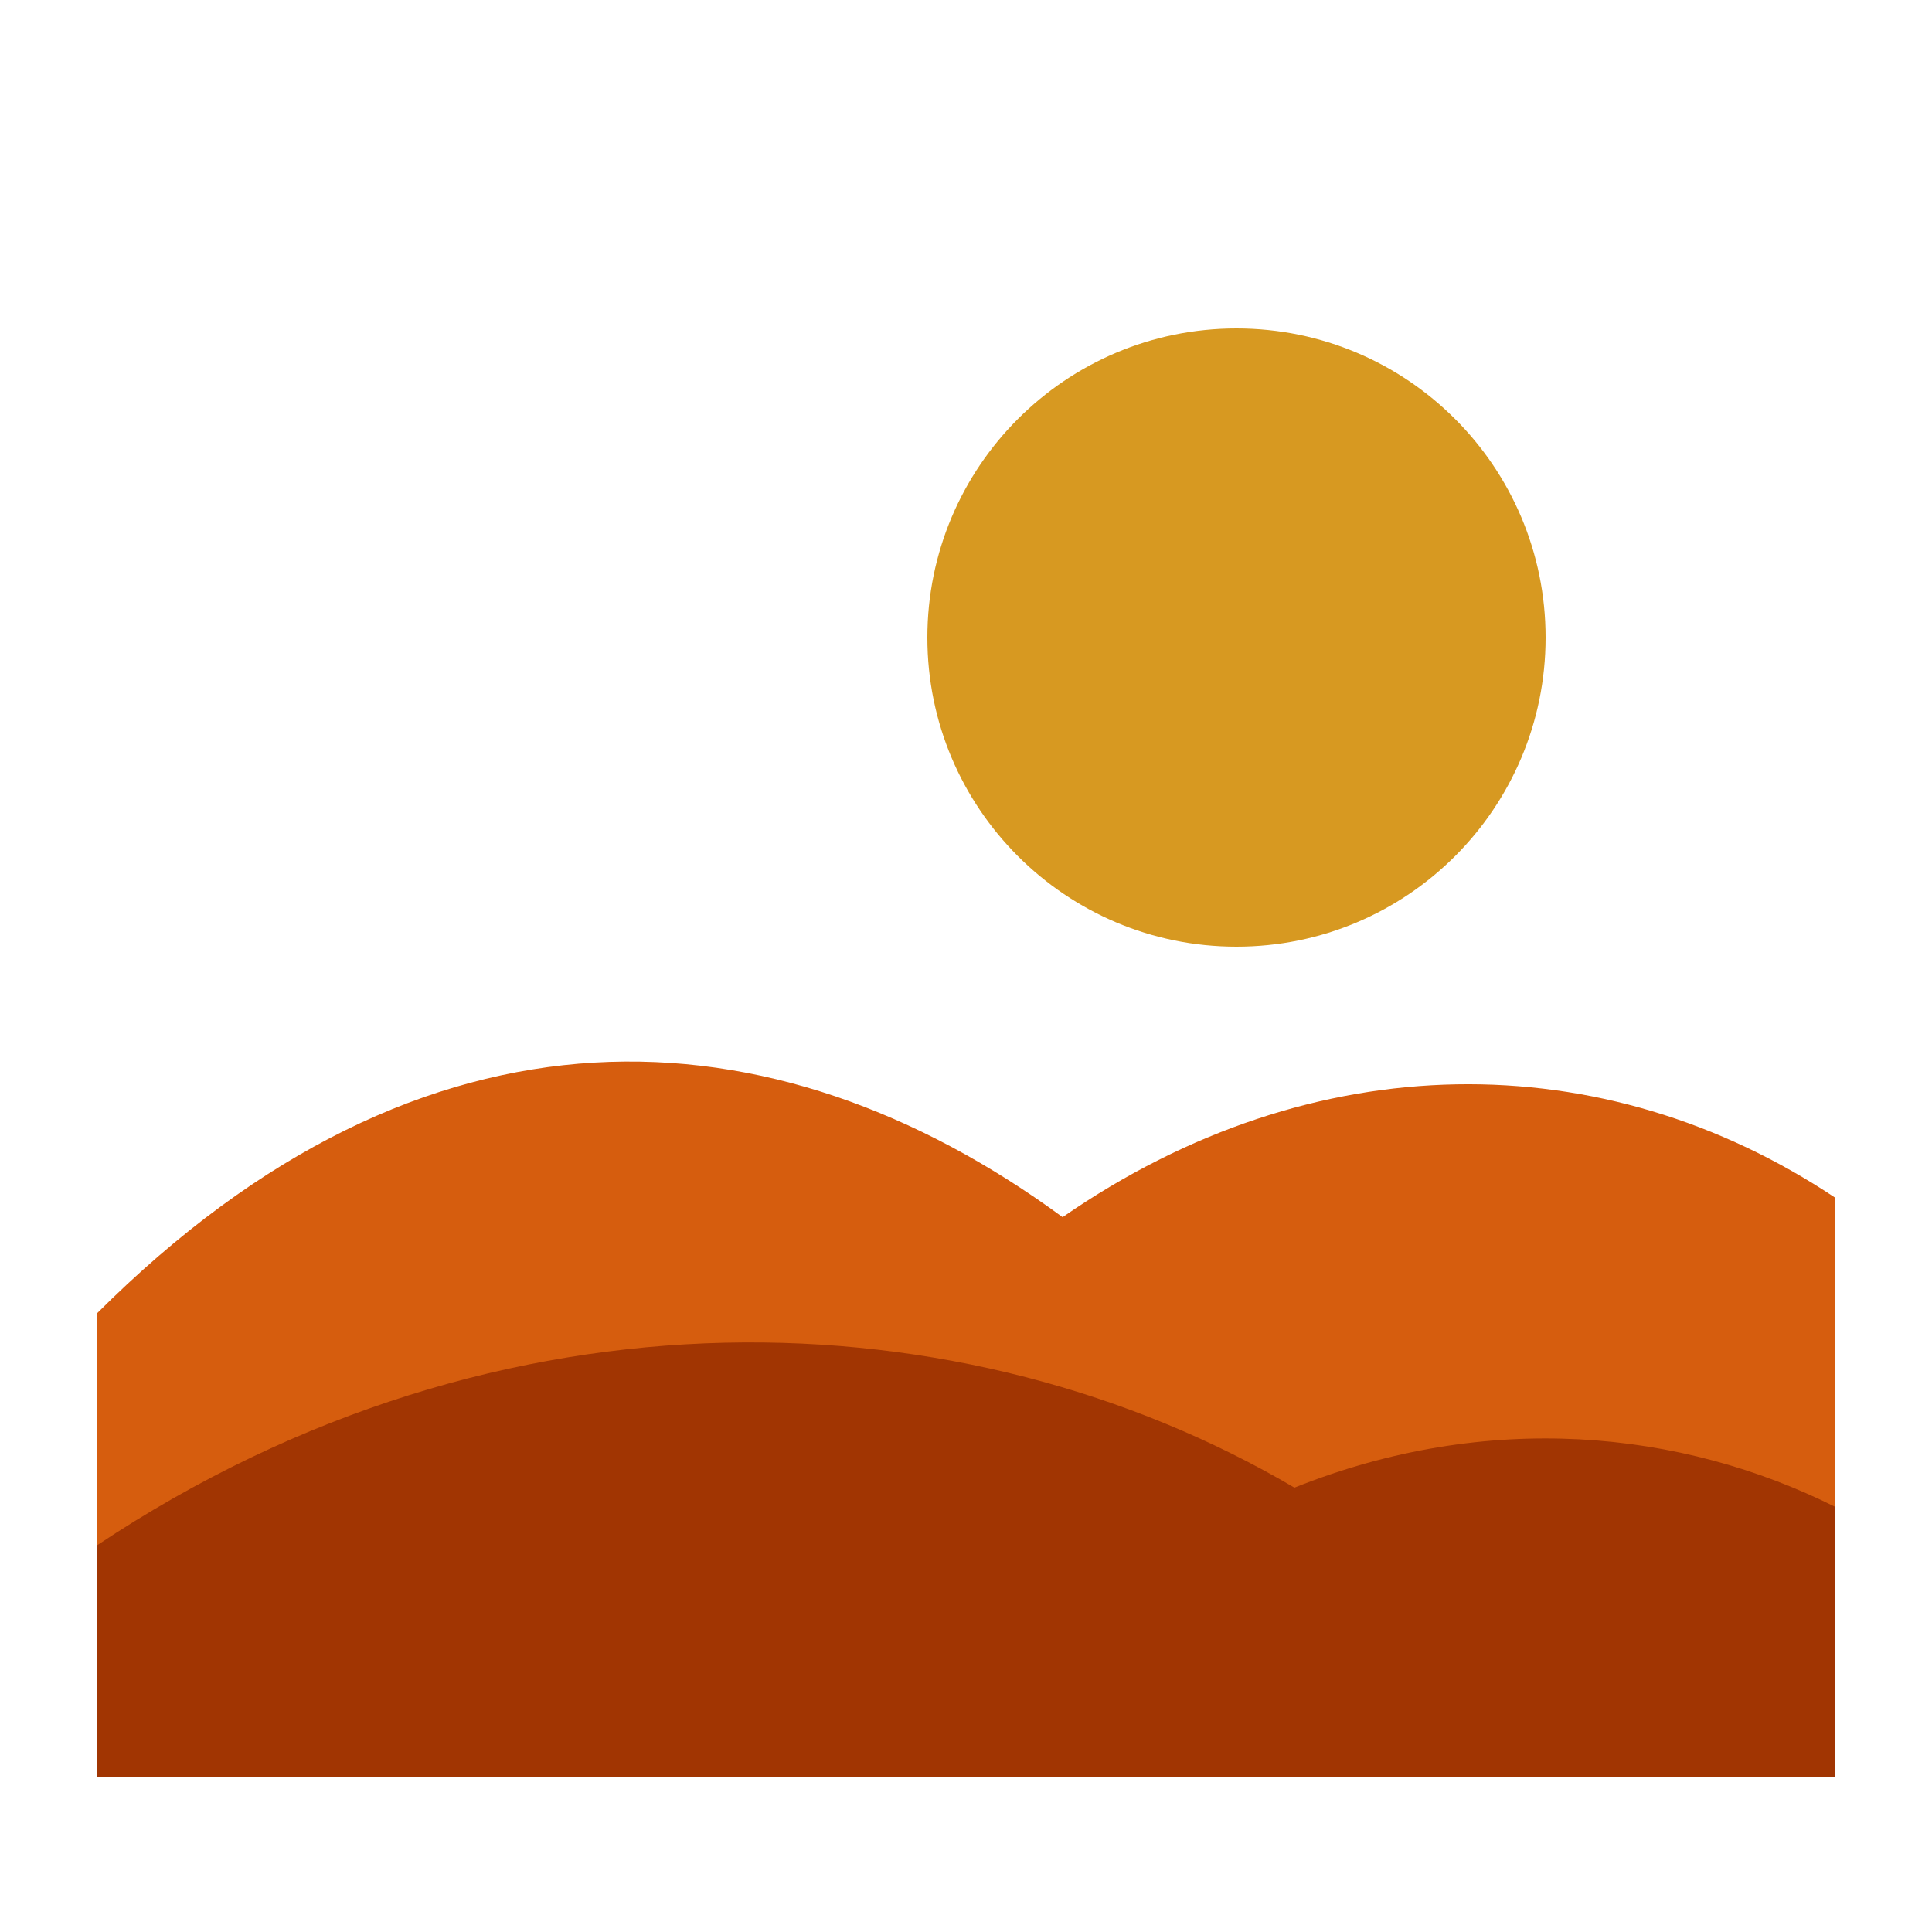
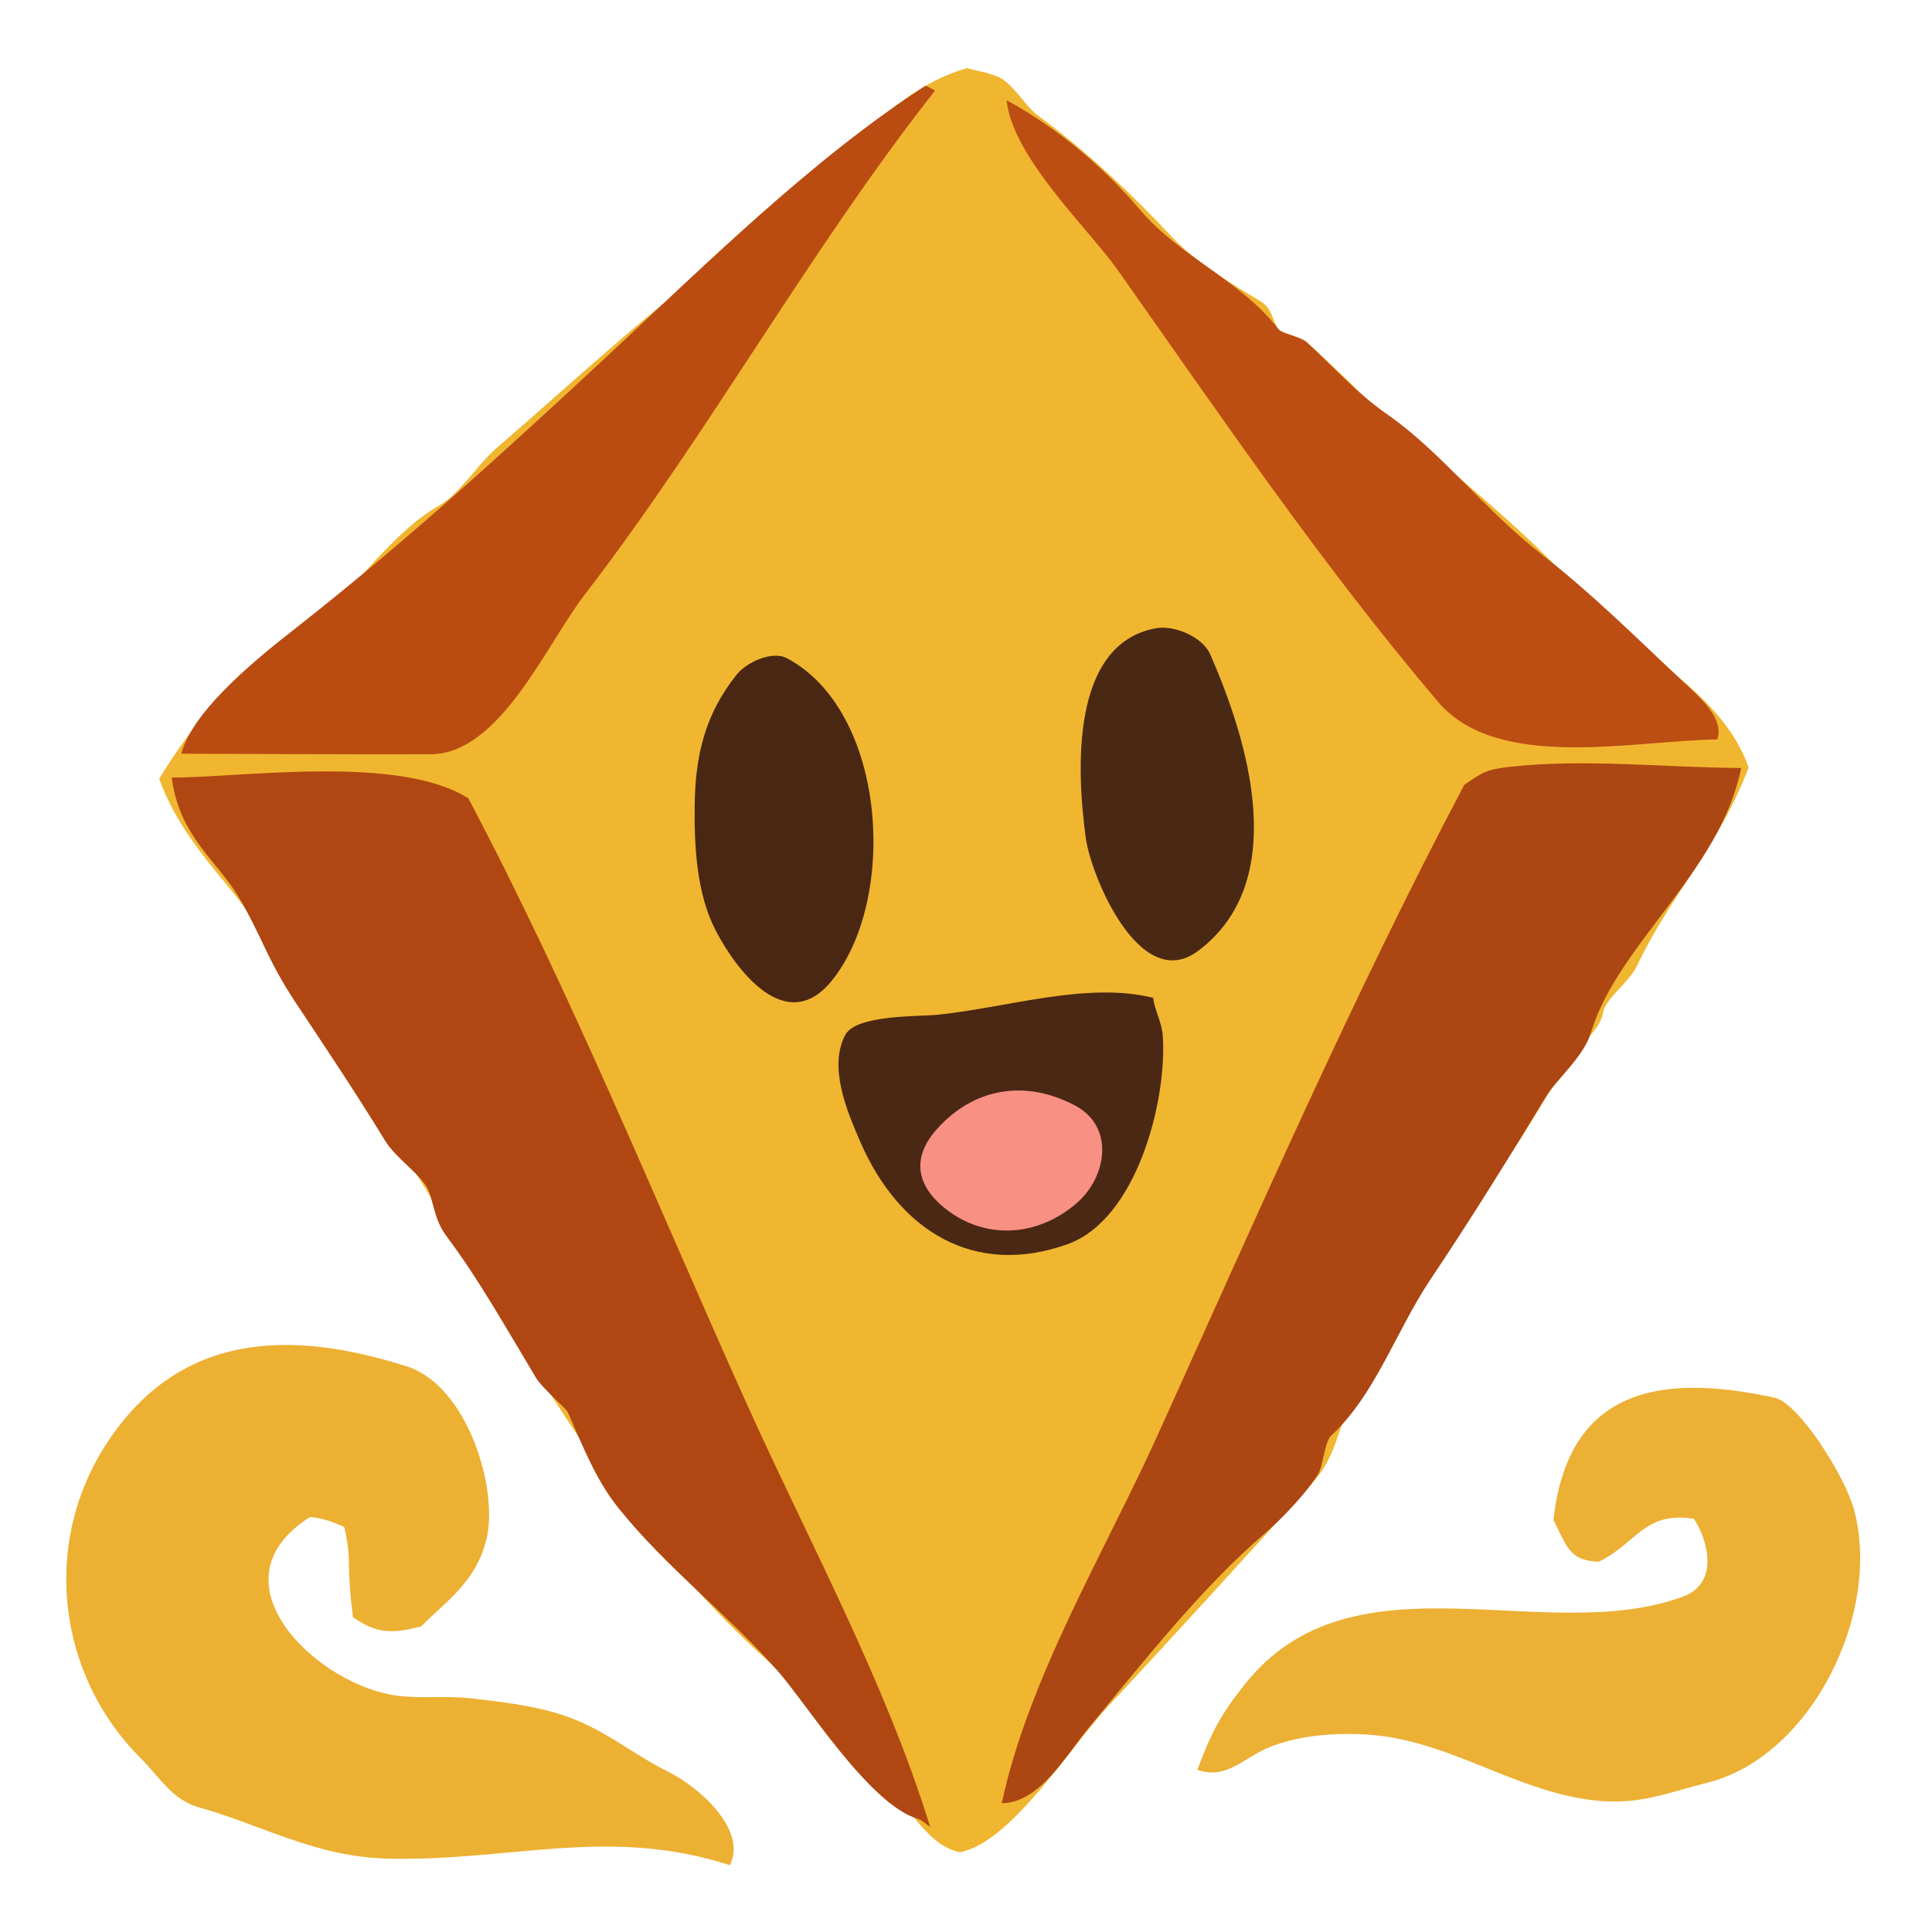
- <svg xmlns="http://www.w3.org/2000/svg" viewBox="0 0 20 20">
-   <circle cx="12.8" cy="6.6" r="3.2" fill="#d79921" />
-   <path fill="#d65d0e" d="M1 13.6C4.4 10.2 8 10.4 11 12.6 13.6 10.8 16.6 10.8 19 12.4V18H1Z" />
-   <path fill="#a13502" d="M1 16C5.2 13.2 10 13.4 13.4 15.4 15.4 14.6 17.4 14.8 19 15.6V18.4H1Z" />
+ <svg xmlns="http://www.w3.org/2000/svg" version="1.1" width="405" height="405" shape-rendering="geometricPrecision" viewBox="0 0 405 405" role="img" aria-label="Gerudo B (light): faithful mockup trace">
+   <path d="M0.000 0.000 C3.254 1.260 5.803 6.179 8.621 8.248 C19.484 16.226 28.713 25.190 37.000 34.000 C41.499 38.783 49.383 43.703 55.000 47.000 C57.843 48.669 57.627 51.204 59.000 53.000 C59.742 53.970 63.632 54.562 64.926 55.736 C71.041 61.286 79.555 69.253 85.000 76.000 C86.183 77.466 90.104 78.159 91.727 79.602 C100.570 87.464 112.813 97.387 121.375 107.281 C132.507 120.145 151.880 128.549 157.562 144.875 C151.169 161.749 141.449 171.145 134.252 186.284 C132.336 190.314 127.579 193.025 127.000 196.489 C126.417 199.974 121.369 203.746 120.000 206.000 C113.750 216.287 109.955 222.762 103.000 233.000 C92.829 247.973 84.541 262.844 75.000 277.000 C71.182 282.664 71.803 288.575 66.000 295.000 C54.305 307.948 37.776 326.178 23.484 341.480 C15.279 350.264 3.036 370.190 -7.766 372.281 C-14.634 370.846 -17.667 363.279 -23.000 359.000 C-32.082 351.713 -39.740 339.680 -49.092 331.199 C-84.221 299.343 -105.374 254.995 -125.000 225.000 C-130.467 216.645 -137.914 204.774 -143.000 197.000 C-144.399 194.862 -148.731 193.087 -149.872 188.880 C-154.067 173.423 -169.151 165.119 -175.625 147.250 C-169.418 136.992 -160.377 125.671 -150.000 120.000 C-138.549 113.742 -129.168 96.943 -117.000 90.000 C-112.510 87.438 -108.924 81.380 -105.000 78.000 C-88.137 63.475 -70.072 46.409 -52.000 34.000 C-36.484 23.346 -24.849 3.592 -6.299 -1.718 C-4.165 -1.136 -2.099 -0.813 0.000 0.000 Z" fill="#F1B62F" transform="translate(209,16)" />
+   <path d="M0.000 0.000 C14.687 0.015 47.660 -4.909 62.178 4.357 C83.729 45.084 101.382 88.718 120.235 130.610 C133.395 159.852 149.489 189.253 159.000 220.000 C158.114 219.419 157.356 218.560 156.341 218.256 C146.171 215.220 132.977 193.959 126.832 187.045 C116.401 175.309 103.321 165.275 93.533 152.987 C88.695 146.913 86.045 139.751 83.000 133.000 C82.648 132.220 77.706 128.065 76.342 125.796 C69.415 114.275 64.412 105.266 57.705 96.290 C55.293 93.062 55.186 90.532 54.000 87.000 C52.823 83.494 47.211 80.189 44.670 76.031 C38.638 66.159 31.871 56.050 26.168 47.466 C19.778 37.851 19.115 33.632 14.000 25.000 C9.603 17.580 1.529 12.231 0.000 0.000 Z" fill="#B04712" transform="translate(36,163)" />
+   <path d="M0.000 0.000 C15.760 -1.802 32.933 0.136 48.702 0.227 C44.235 22.157 22.802 37.074 17.206 55.708 C15.684 60.774 9.993 65.456 7.702 69.227 C0.254 81.485 -7.321 93.837 -16.298 107.227 C-23.807 118.428 -27.843 131.424 -37.298 140.227 C-38.605 141.444 -38.904 146.524 -40.050 148.351 C-42.506 152.271 -47.592 157.619 -51.116 160.636 C-64.491 172.084 -76.905 187.967 -88.161 201.535 C-92.780 207.102 -98.371 217.227 -106.298 217.227 C-100.705 190.997 -84.631 164.354 -73.738 140.316 C-53.003 94.562 -32.789 48.165 -9.350 3.754 C-5.556 1.170 -4.804 0.549 0.000 0.000 Z" fill="#AC4612" transform="translate(316.2976,160.7729)" />
+   <path d="M0.000 0.000 C12.891 4.104 19.335 26.087 16.672 36.387 C14.419 45.103 8.894 48.676 3.008 54.508 C-2.877 56.039 -6.206 56.151 -11.266 52.574 C-11.827 48.475 -12.082 44.834 -12.139 40.668 C-12.174 38.122 -12.553 36.138 -13.094 33.691 C-15.796 32.447 -17.217 31.948 -20.266 31.574 C-41.253 44.837 -19.749 65.700 -3.559 68.778 C2.096 69.854 7.733 68.937 13.401 69.593 C19.880 70.343 26.136 71.014 32.397 73.003 C41.066 75.757 46.954 81.076 54.770 84.961 C61.471 88.292 71.416 97.211 67.734 104.574 C42.297 96.299 21.678 103.837 -3.974 103.189 C-19.186 102.805 -29.685 96.382 -43.675 92.409 C-49.239 90.829 -51.991 85.896 -55.821 82.084 C-73.117 64.867 -76.759 37.320 -62.857 16.079 C-47.391 -7.550 -23.855 -7.593 0.000 0.000 Z" fill="#ECB032" transform="translate(85.26562,286.4258)" />
+   <path d="M0.000 0.000 C5.101 1.113 14.745 16.462 16.626 23.365 C22.603 45.294 7.497 75.334 -14.053 80.691 C-21.211 82.471 -26.893 84.857 -34.479 84.638 C-52.093 84.127 -66.817 72.121 -84.459 70.681 C-91.293 70.123 -98.974 70.656 -105.315 73.025 C-111.254 75.243 -114.701 80.223 -121.000 78.000 C-118.112 70.293 -116.205 66.523 -111.000 60.000 C-88.318 31.571 -48.223 52.379 -19.188 41.688 C-11.425 38.829 -14.081 29.644 -16.911 25.371 C-27.400 23.765 -28.852 30.503 -36.871 34.387 C-43.153 34.140 -43.504 31.115 -46.357 25.644 C-43.360 -1.452 -24.718 -5.393 0.000 0.000 Z" fill="#ECB034" transform="translate(372,293)" />
+   <path d="M0.000 0.000 C0.170 -0.109 1.895 0.947 2.000 1.000 C-24.488 34.697 -45.319 72.720 -71.478 106.723 C-79.520 117.178 -89.220 140.069 -103.737 140.114 C-121.157 140.168 -138.580 140.046 -156.000 140.000 C-153.533 130.516 -138.758 118.968 -131.907 113.592 C-109.229 95.798 -88.251 76.677 -67.242 57.152 C-46.875 38.223 -23.787 15.273 0.000 0.000 Z" fill="#BA4C12" transform="translate(194,18)" />
+   <path d="M0.000 0.000 C11.107 6.078 20.494 14.187 28.000 23.000 C36.525 33.009 49.092 37.728 57.000 48.000 C57.752 48.976 61.625 49.555 62.926 50.736 C68.094 55.427 73.028 61.147 80.000 66.000 C90.988 73.648 100.411 86.101 112.375 95.375 C122.534 103.249 132.291 112.938 141.670 121.744 C145.080 124.947 150.516 129.453 149.000 134.000 C131.200 134.266 102.873 140.733 90.492 126.160 C66.072 97.417 45.026 66.401 23.317 35.626 C17.162 26.901 1.278 12.057 0.000 0.000 Z" fill="#BC4E14" transform="translate(211,21)" />
+   <path d="M0.000 0.000 C0.295 2.600 1.834 5.089 2.027 7.977 C2.933 21.528 -3.399 46.432 -17.929 51.640 C-37.465 58.642 -53.240 48.891 -61.349 30.283 C-64.167 23.817 -68.118 14.497 -64.541 7.788 C-62.248 3.488 -49.146 3.979 -44.908 3.526 C-30.173 1.954 -13.824 -3.412 0.000 0.000 Z" fill="#4A2814" transform="translate(241.7305,209.168)" />
+   <path d="M0.000 0.000 C21.005 11.240 23.236 50.798 9.224 67.745 C-0.353 79.329 -10.845 65.056 -15.000 57.000 C-18.991 49.262 -19.470 39.376 -19.377 30.877 C-19.264 20.373 -17.201 11.685 -10.551 3.391 C-8.552 0.897 -3.188 -1.706 0.000 0.000 Z" fill="#492713" transform="translate(165,138)" />
+   <path d="M0.000 0.000 C3.823 -0.685 9.732 1.848 11.320 5.477 C19.193 23.467 28.328 52.960 8.812 67.625 C-3.414 76.812 -13.672 51.889 -14.750 44.062 C-16.705 29.867 -18.015 3.229 0.000 0.000 Z" fill="#492814" transform="translate(242.375,131.6875)" />
+   <path d="M0.000 0.000 C8.430 4.460 6.610 14.950 0.527 20.329 C-7.749 27.647 -19.166 28.375 -27.677 21.211 C-33.564 16.255 -33.949 10.529 -28.925 4.931 C-21.194 -3.683 -10.427 -5.517 0.000 0.000 Z" fill="#F89083" transform="translate(225.3398,231.7344)" />
</svg>
